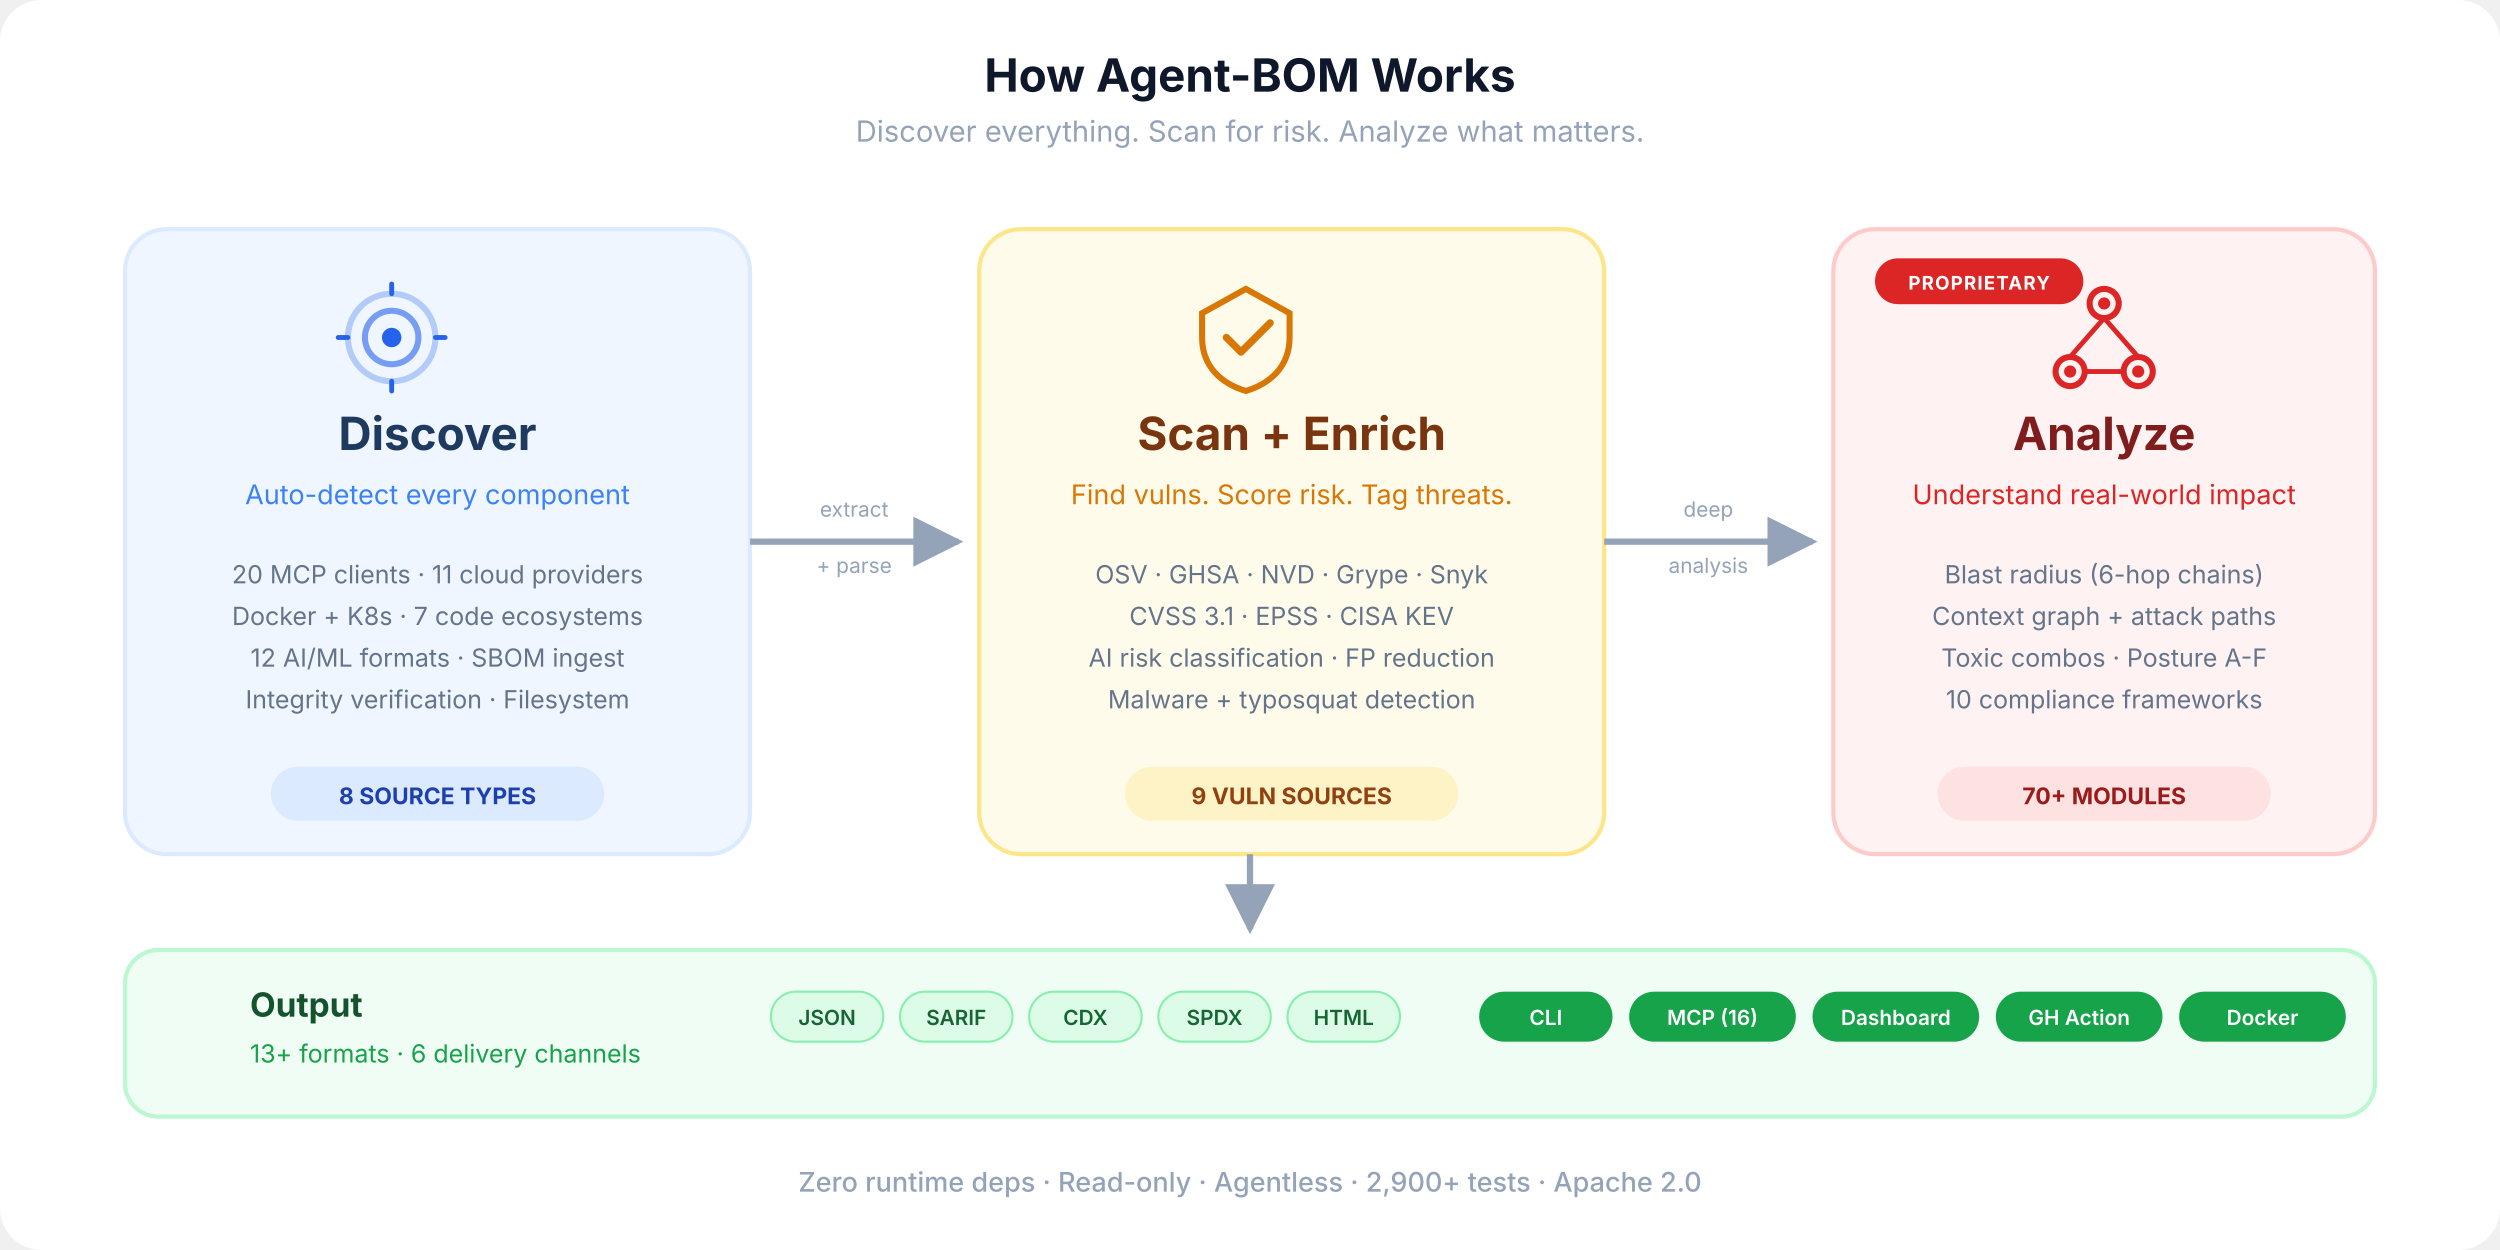
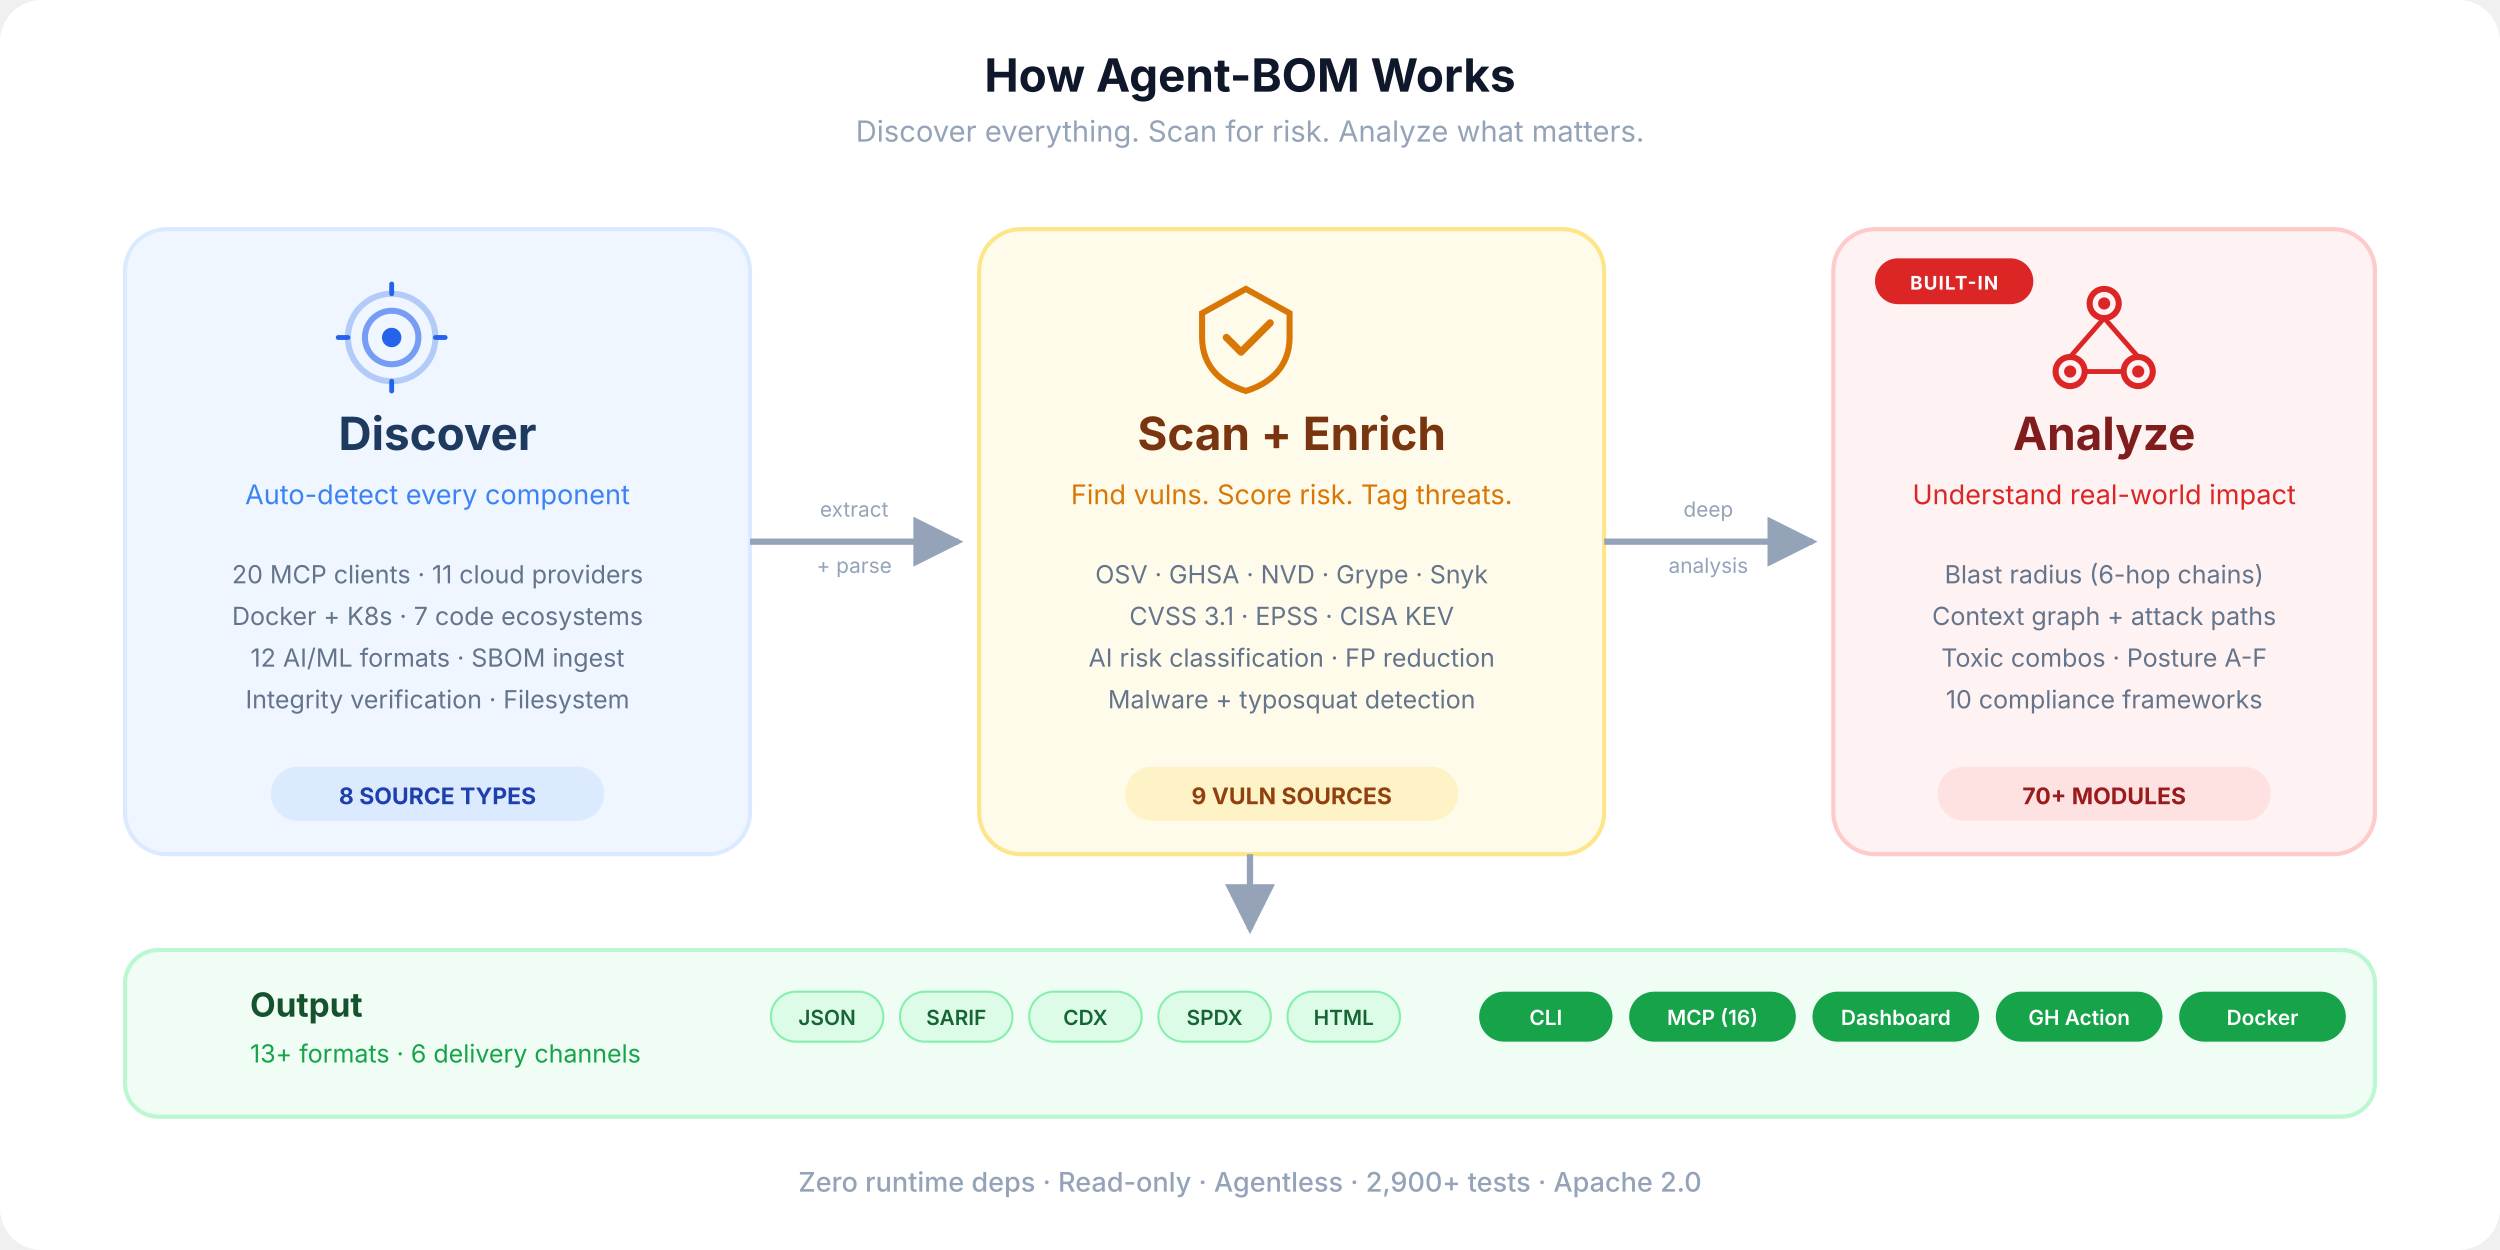
<svg xmlns="http://www.w3.org/2000/svg" viewBox="0 0 1200 600" fill="none">
  <defs>
    <marker id="arrow" viewBox="0 0 10 10" refX="9" refY="5" markerWidth="8" markerHeight="8" orient="auto-start-reverse">
      <path d="M0 0 L10 5 L0 10 Z" fill="#94a3b8" />
    </marker>
    <marker id="arrow-blue" viewBox="0 0 10 10" refX="9" refY="5" markerWidth="8" markerHeight="8" orient="auto-start-reverse">
      <path d="M0 0 L10 5 L0 10 Z" fill="#3b82f6" />
    </marker>
    <linearGradient id="flow-grad" x1="0" y1="0" x2="1" y2="0">
      <stop offset="0%" stop-color="#3b82f6" />
      <stop offset="50%" stop-color="#f59e0b" />
      <stop offset="100%" stop-color="#ef4444" />
    </linearGradient>
    <symbol id="ico-discover" viewBox="0 0 48 48">
      <circle cx="24" cy="24" r="18" stroke="currentColor" stroke-width="2.5" fill="none" opacity="0.3" />
      <circle cx="24" cy="24" r="11" stroke="currentColor" stroke-width="2.5" fill="none" opacity="0.6" />
      <circle cx="24" cy="24" r="4" fill="currentColor" />
      <line x1="24" y1="6" x2="24" y2="2" stroke="currentColor" stroke-width="2" stroke-linecap="round" />
      <line x1="24" y1="46" x2="24" y2="42" stroke="currentColor" stroke-width="2" stroke-linecap="round" />
      <line x1="6" y1="24" x2="2" y2="24" stroke="currentColor" stroke-width="2" stroke-linecap="round" />
      <line x1="46" y1="24" x2="42" y2="24" stroke="currentColor" stroke-width="2" stroke-linecap="round" />
    </symbol>
    <symbol id="ico-scan" viewBox="0 0 48 48">
      <path d="M24 4L6 14V24C6 36 14 43 24 46C34 43 42 36 42 24V14L24 4Z" stroke="currentColor" stroke-width="2.5" fill="none" />
      <path d="M16 24L22 30L34 18" stroke="currentColor" stroke-width="3" fill="none" stroke-linecap="round" stroke-linejoin="round" />
    </symbol>
    <symbol id="ico-analyze" viewBox="0 0 48 48">
      <circle cx="24" cy="10" r="6" stroke="currentColor" stroke-width="2.5" fill="none" />
      <circle cx="10" cy="38" r="6" stroke="currentColor" stroke-width="2.5" fill="none" />
      <circle cx="38" cy="38" r="6" stroke="currentColor" stroke-width="2.5" fill="none" />
      <circle cx="24" cy="10" r="2.5" fill="currentColor" />
      <circle cx="10" cy="38" r="2.5" fill="currentColor" />
      <circle cx="38" cy="38" r="2.5" fill="currentColor" />
      <line x1="24" y1="16" x2="10" y2="32" stroke="currentColor" stroke-width="2" />
      <line x1="24" y1="16" x2="38" y2="32" stroke="currentColor" stroke-width="2" />
      <line x1="16" y1="38" x2="32" y2="38" stroke="currentColor" stroke-width="2" />
    </symbol>
  </defs>
  <rect width="1200" height="600" rx="20" fill="#ffffff" />
  <text x="600" y="44" text-anchor="middle" font-family="-apple-system, BlinkMacSystemFont, 'Segoe UI', sans-serif" font-size="22" font-weight="700" fill="#0f172a">How Agent-BOM Works</text>
  <text x="600" y="68" text-anchor="middle" font-family="-apple-system, BlinkMacSystemFont, 'Segoe UI', sans-serif" font-size="14" fill="#94a3b8">Discover everything. Scan for risk. Analyze what matters.</text>
  <rect x="60" y="110" width="300" height="300" rx="20" fill="#eff6ff" stroke="#dbeafe" stroke-width="2" />
  <use href="#ico-discover" x="160" y="134" width="56" height="56" color="#2563eb" />
  <text x="210" y="216" text-anchor="middle" font-family="-apple-system, BlinkMacSystemFont, 'Segoe UI', sans-serif" font-size="22" font-weight="700" fill="#1e3a5f">Discover</text>
  <text x="210" y="242" text-anchor="middle" font-family="-apple-system, BlinkMacSystemFont, 'Segoe UI', sans-serif" font-size="13" fill="#3b82f6">Auto-detect every component</text>
  <text x="210" y="280" text-anchor="middle" font-family="-apple-system, BlinkMacSystemFont, 'Segoe UI', sans-serif" font-size="12" fill="#64748b">20 MCP clients  ·  11 cloud providers</text>
  <text x="210" y="300" text-anchor="middle" font-family="-apple-system, BlinkMacSystemFont, 'Segoe UI', sans-serif" font-size="12" fill="#64748b">Docker + K8s  ·  7 code ecosystems</text>
  <text x="210" y="320" text-anchor="middle" font-family="-apple-system, BlinkMacSystemFont, 'Segoe UI', sans-serif" font-size="12" fill="#64748b">12 AI/ML formats  ·  SBOM ingest</text>
  <text x="210" y="340" text-anchor="middle" font-family="-apple-system, BlinkMacSystemFont, 'Segoe UI', sans-serif" font-size="12" fill="#64748b">Integrity verification  ·  Filesystem</text>
  <rect x="130" y="368" width="160" height="26" rx="13" fill="#dbeafe" />
  <text x="210" y="386" text-anchor="middle" font-family="-apple-system, BlinkMacSystemFont, 'Segoe UI', sans-serif" font-size="11" font-weight="700" fill="#1e40af">8 SOURCE TYPES</text>
  <path d="M360 260 C420 260, 400 260, 460 260" stroke="#94a3b8" stroke-width="3" fill="none" marker-end="url(#arrow)" />
  <text x="410" y="248" text-anchor="middle" font-family="-apple-system, BlinkMacSystemFont, 'Segoe UI', sans-serif" font-size="10" fill="#94a3b8">extract</text>
  <text x="410" y="275" text-anchor="middle" font-family="-apple-system, BlinkMacSystemFont, 'Segoe UI', sans-serif" font-size="10" fill="#94a3b8">+ parse</text>
  <rect x="470" y="110" width="300" height="300" rx="20" fill="#fffbeb" stroke="#fde68a" stroke-width="2" />
  <use href="#ico-scan" x="570" y="134" width="56" height="56" color="#d97706" />
  <text x="620" y="216" text-anchor="middle" font-family="-apple-system, BlinkMacSystemFont, 'Segoe UI', sans-serif" font-size="22" font-weight="700" fill="#78350f">Scan + Enrich</text>
  <text x="620" y="242" text-anchor="middle" font-family="-apple-system, BlinkMacSystemFont, 'Segoe UI', sans-serif" font-size="13" fill="#d97706">Find vulns. Score risk. Tag threats.</text>
  <text x="620" y="280" text-anchor="middle" font-family="-apple-system, BlinkMacSystemFont, 'Segoe UI', sans-serif" font-size="12" fill="#64748b">OSV  ·  GHSA  ·  NVD  ·  Grype  ·  Snyk</text>
  <text x="620" y="300" text-anchor="middle" font-family="-apple-system, BlinkMacSystemFont, 'Segoe UI', sans-serif" font-size="12" fill="#64748b">CVSS 3.1  ·  EPSS  ·  CISA KEV</text>
  <text x="620" y="320" text-anchor="middle" font-family="-apple-system, BlinkMacSystemFont, 'Segoe UI', sans-serif" font-size="12" fill="#64748b">AI risk classification  ·  FP reduction</text>
  <text x="620" y="340" text-anchor="middle" font-family="-apple-system, BlinkMacSystemFont, 'Segoe UI', sans-serif" font-size="12" fill="#64748b">Malware + typosquat detection</text>
  <rect x="540" y="368" width="160" height="26" rx="13" fill="#fef3c7" />
  <text x="620" y="386" text-anchor="middle" font-family="-apple-system, BlinkMacSystemFont, 'Segoe UI', sans-serif" font-size="11" font-weight="700" fill="#92400e">9 VULN SOURCES</text>
  <path d="M770 260 C830 260, 810 260, 870 260" stroke="#94a3b8" stroke-width="3" fill="none" marker-end="url(#arrow)" />
  <text x="820" y="248" text-anchor="middle" font-family="-apple-system, BlinkMacSystemFont, 'Segoe UI', sans-serif" font-size="10" fill="#94a3b8">deep</text>
  <text x="820" y="275" text-anchor="middle" font-family="-apple-system, BlinkMacSystemFont, 'Segoe UI', sans-serif" font-size="10" fill="#94a3b8">analysis</text>
  <rect x="880" y="110" width="260" height="300" rx="20" fill="#fef2f2" stroke="#fecaca" stroke-width="2" />
-   <rect x="900" y="124" width="100" height="22" rx="11" fill="#dc2626" />
-   <text x="950" y="139" text-anchor="middle" font-family="-apple-system, BlinkMacSystemFont, 'Segoe UI', sans-serif" font-size="9" font-weight="700" fill="#fff" letter-spacing="0.06em">PROPRIETARY</text>
+   <rect x="900" y="124" width="76" height="22" rx="11" fill="#dc2626" />
+   <text x="938" y="139" text-anchor="middle" font-family="-apple-system, BlinkMacSystemFont, 'Segoe UI', sans-serif" font-size="9" font-weight="700" fill="#fff" letter-spacing="0.06em">BUILT-IN</text>
  <use href="#ico-analyze" x="982" y="134" width="56" height="56" color="#dc2626" />
  <text x="1010" y="216" text-anchor="middle" font-family="-apple-system, BlinkMacSystemFont, 'Segoe UI', sans-serif" font-size="22" font-weight="700" fill="#7f1d1d">Analyze</text>
  <text x="1010" y="242" text-anchor="middle" font-family="-apple-system, BlinkMacSystemFont, 'Segoe UI', sans-serif" font-size="13" fill="#dc2626">Understand real-world impact</text>
  <text x="1010" y="280" text-anchor="middle" font-family="-apple-system, BlinkMacSystemFont, 'Segoe UI', sans-serif" font-size="12" fill="#64748b">Blast radius (6-hop chains)</text>
  <text x="1010" y="300" text-anchor="middle" font-family="-apple-system, BlinkMacSystemFont, 'Segoe UI', sans-serif" font-size="12" fill="#64748b">Context graph + attack paths</text>
  <text x="1010" y="320" text-anchor="middle" font-family="-apple-system, BlinkMacSystemFont, 'Segoe UI', sans-serif" font-size="12" fill="#64748b">Toxic combos · Posture A-F</text>
  <text x="1010" y="340" text-anchor="middle" font-family="-apple-system, BlinkMacSystemFont, 'Segoe UI', sans-serif" font-size="12" fill="#64748b">10 compliance frameworks</text>
  <rect x="930" y="368" width="160" height="26" rx="13" fill="#fee2e2" />
  <text x="1010" y="386" text-anchor="middle" font-family="-apple-system, BlinkMacSystemFont, 'Segoe UI', sans-serif" font-size="11" font-weight="700" fill="#991b1b">70+ MODULES</text>
  <path d="M600 410 L600 446" stroke="#94a3b8" stroke-width="3" fill="none" marker-end="url(#arrow)" />
  <rect x="60" y="456" width="1080" height="80" rx="16" fill="#f0fdf4" stroke="#bbf7d0" stroke-width="2" />
  <text x="120" y="488" text-anchor="start" font-family="-apple-system, BlinkMacSystemFont, 'Segoe UI', sans-serif" font-size="16" font-weight="700" fill="#14532d">Output</text>
  <text x="120" y="510" text-anchor="start" font-family="-apple-system, BlinkMacSystemFont, 'Segoe UI', sans-serif" font-size="12" fill="#16a34a">13+ formats  ·  6 delivery channels</text>
  <rect x="370" y="476" width="54" height="24" rx="12" fill="#dcfce7" stroke="#86efac" stroke-width="1" />
  <text x="397" y="492" text-anchor="middle" font-family="-apple-system, BlinkMacSystemFont, 'Segoe UI', sans-serif" font-size="10" font-weight="600" fill="#166534">JSON</text>
  <rect x="432" y="476" width="54" height="24" rx="12" fill="#dcfce7" stroke="#86efac" stroke-width="1" />
  <text x="459" y="492" text-anchor="middle" font-family="-apple-system, BlinkMacSystemFont, 'Segoe UI', sans-serif" font-size="10" font-weight="600" fill="#166534">SARIF</text>
  <rect x="494" y="476" width="54" height="24" rx="12" fill="#dcfce7" stroke="#86efac" stroke-width="1" />
  <text x="521" y="492" text-anchor="middle" font-family="-apple-system, BlinkMacSystemFont, 'Segoe UI', sans-serif" font-size="10" font-weight="600" fill="#166534">CDX</text>
  <rect x="556" y="476" width="54" height="24" rx="12" fill="#dcfce7" stroke="#86efac" stroke-width="1" />
  <text x="583" y="492" text-anchor="middle" font-family="-apple-system, BlinkMacSystemFont, 'Segoe UI', sans-serif" font-size="10" font-weight="600" fill="#166534">SPDX</text>
  <rect x="618" y="476" width="54" height="24" rx="12" fill="#dcfce7" stroke="#86efac" stroke-width="1" />
  <text x="645" y="492" text-anchor="middle" font-family="-apple-system, BlinkMacSystemFont, 'Segoe UI', sans-serif" font-size="10" font-weight="600" fill="#166534">HTML</text>
  <rect x="710" y="476" width="64" height="24" rx="12" fill="#16a34a" />
  <text x="742" y="492" text-anchor="middle" font-family="-apple-system, BlinkMacSystemFont, 'Segoe UI', sans-serif" font-size="10" font-weight="600" fill="#fff">CLI</text>
  <rect x="782" y="476" width="80" height="24" rx="12" fill="#16a34a" />
  <text x="822" y="492" text-anchor="middle" font-family="-apple-system, BlinkMacSystemFont, 'Segoe UI', sans-serif" font-size="10" font-weight="600" fill="#fff">MCP (16)</text>
  <rect x="870" y="476" width="80" height="24" rx="12" fill="#16a34a" />
  <text x="910" y="492" text-anchor="middle" font-family="-apple-system, BlinkMacSystemFont, 'Segoe UI', sans-serif" font-size="10" font-weight="600" fill="#fff">Dashboard</text>
  <rect x="958" y="476" width="80" height="24" rx="12" fill="#16a34a" />
  <text x="998" y="492" text-anchor="middle" font-family="-apple-system, BlinkMacSystemFont, 'Segoe UI', sans-serif" font-size="10" font-weight="600" fill="#fff">GH Action</text>
  <rect x="1046" y="476" width="80" height="24" rx="12" fill="#16a34a" />
  <text x="1086" y="492" text-anchor="middle" font-family="-apple-system, BlinkMacSystemFont, 'Segoe UI', sans-serif" font-size="10" font-weight="600" fill="#fff">Docker</text>
  <text x="600" y="572" text-anchor="middle" font-family="-apple-system, BlinkMacSystemFont, 'Segoe UI', sans-serif" font-size="13" font-weight="500" fill="#94a3b8">Zero runtime deps  ·  Read-only  ·  Agentless  ·  2,900+ tests  ·  Apache 2.0</text>
</svg>
